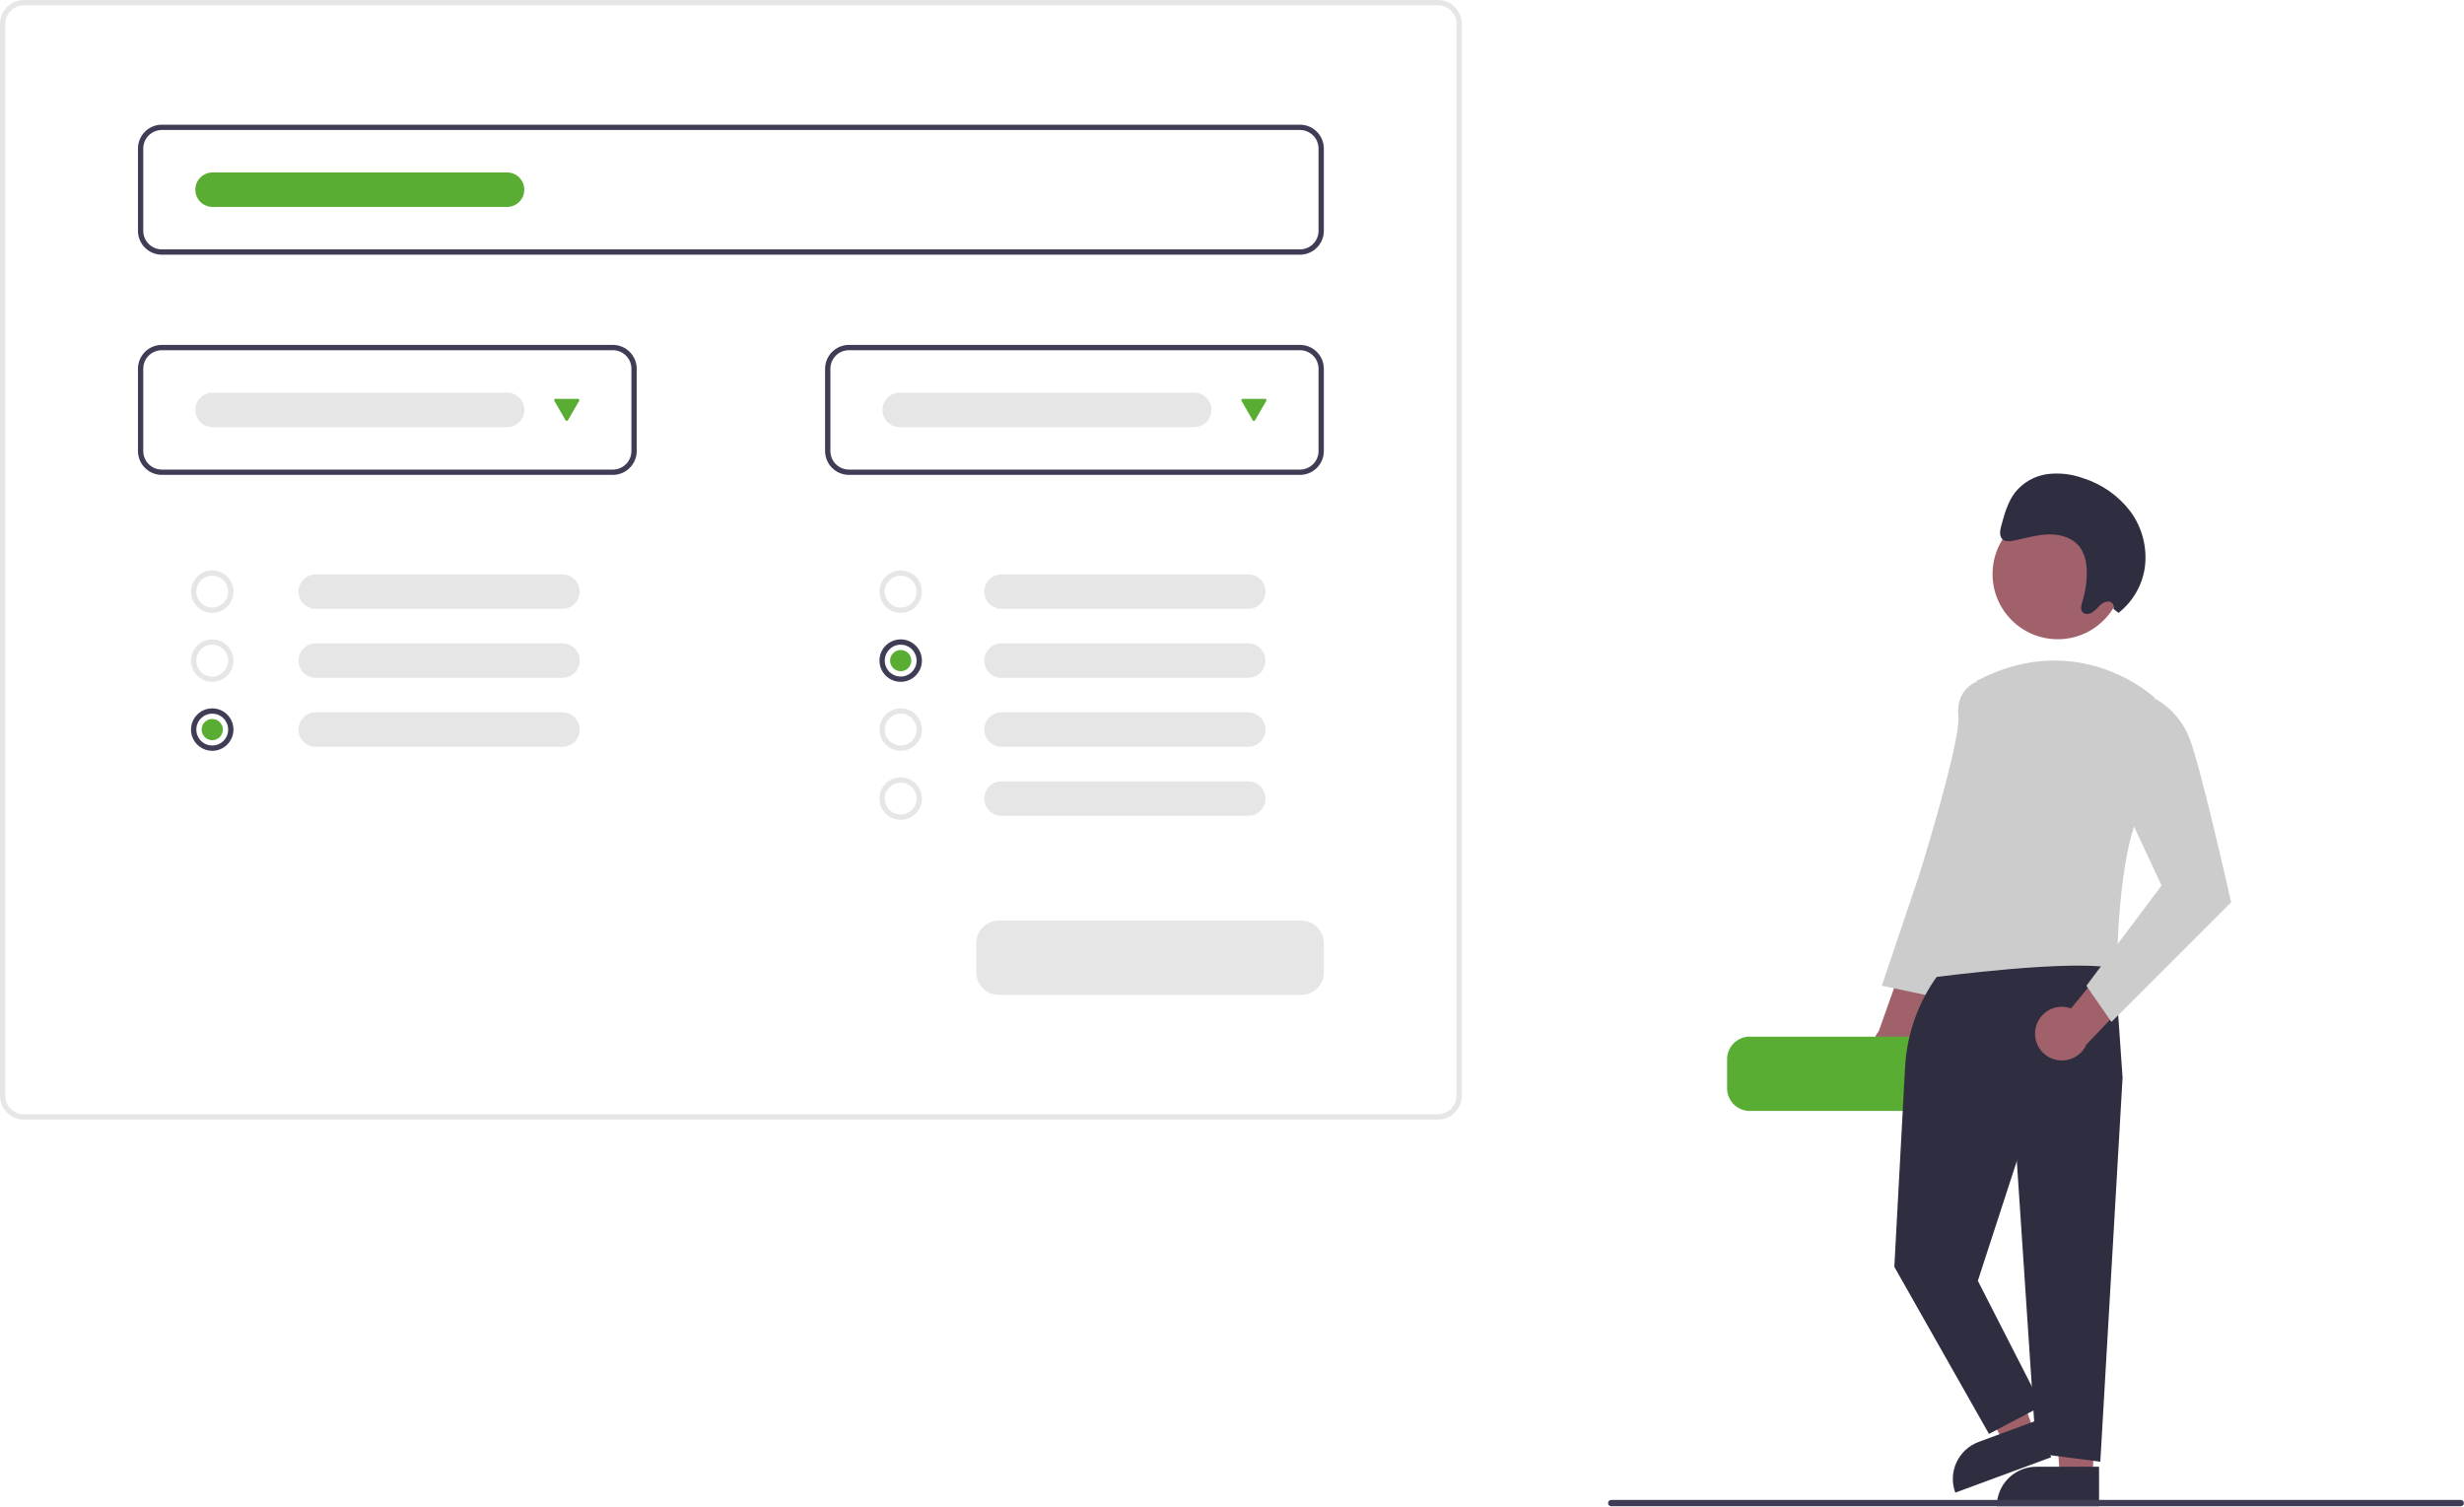
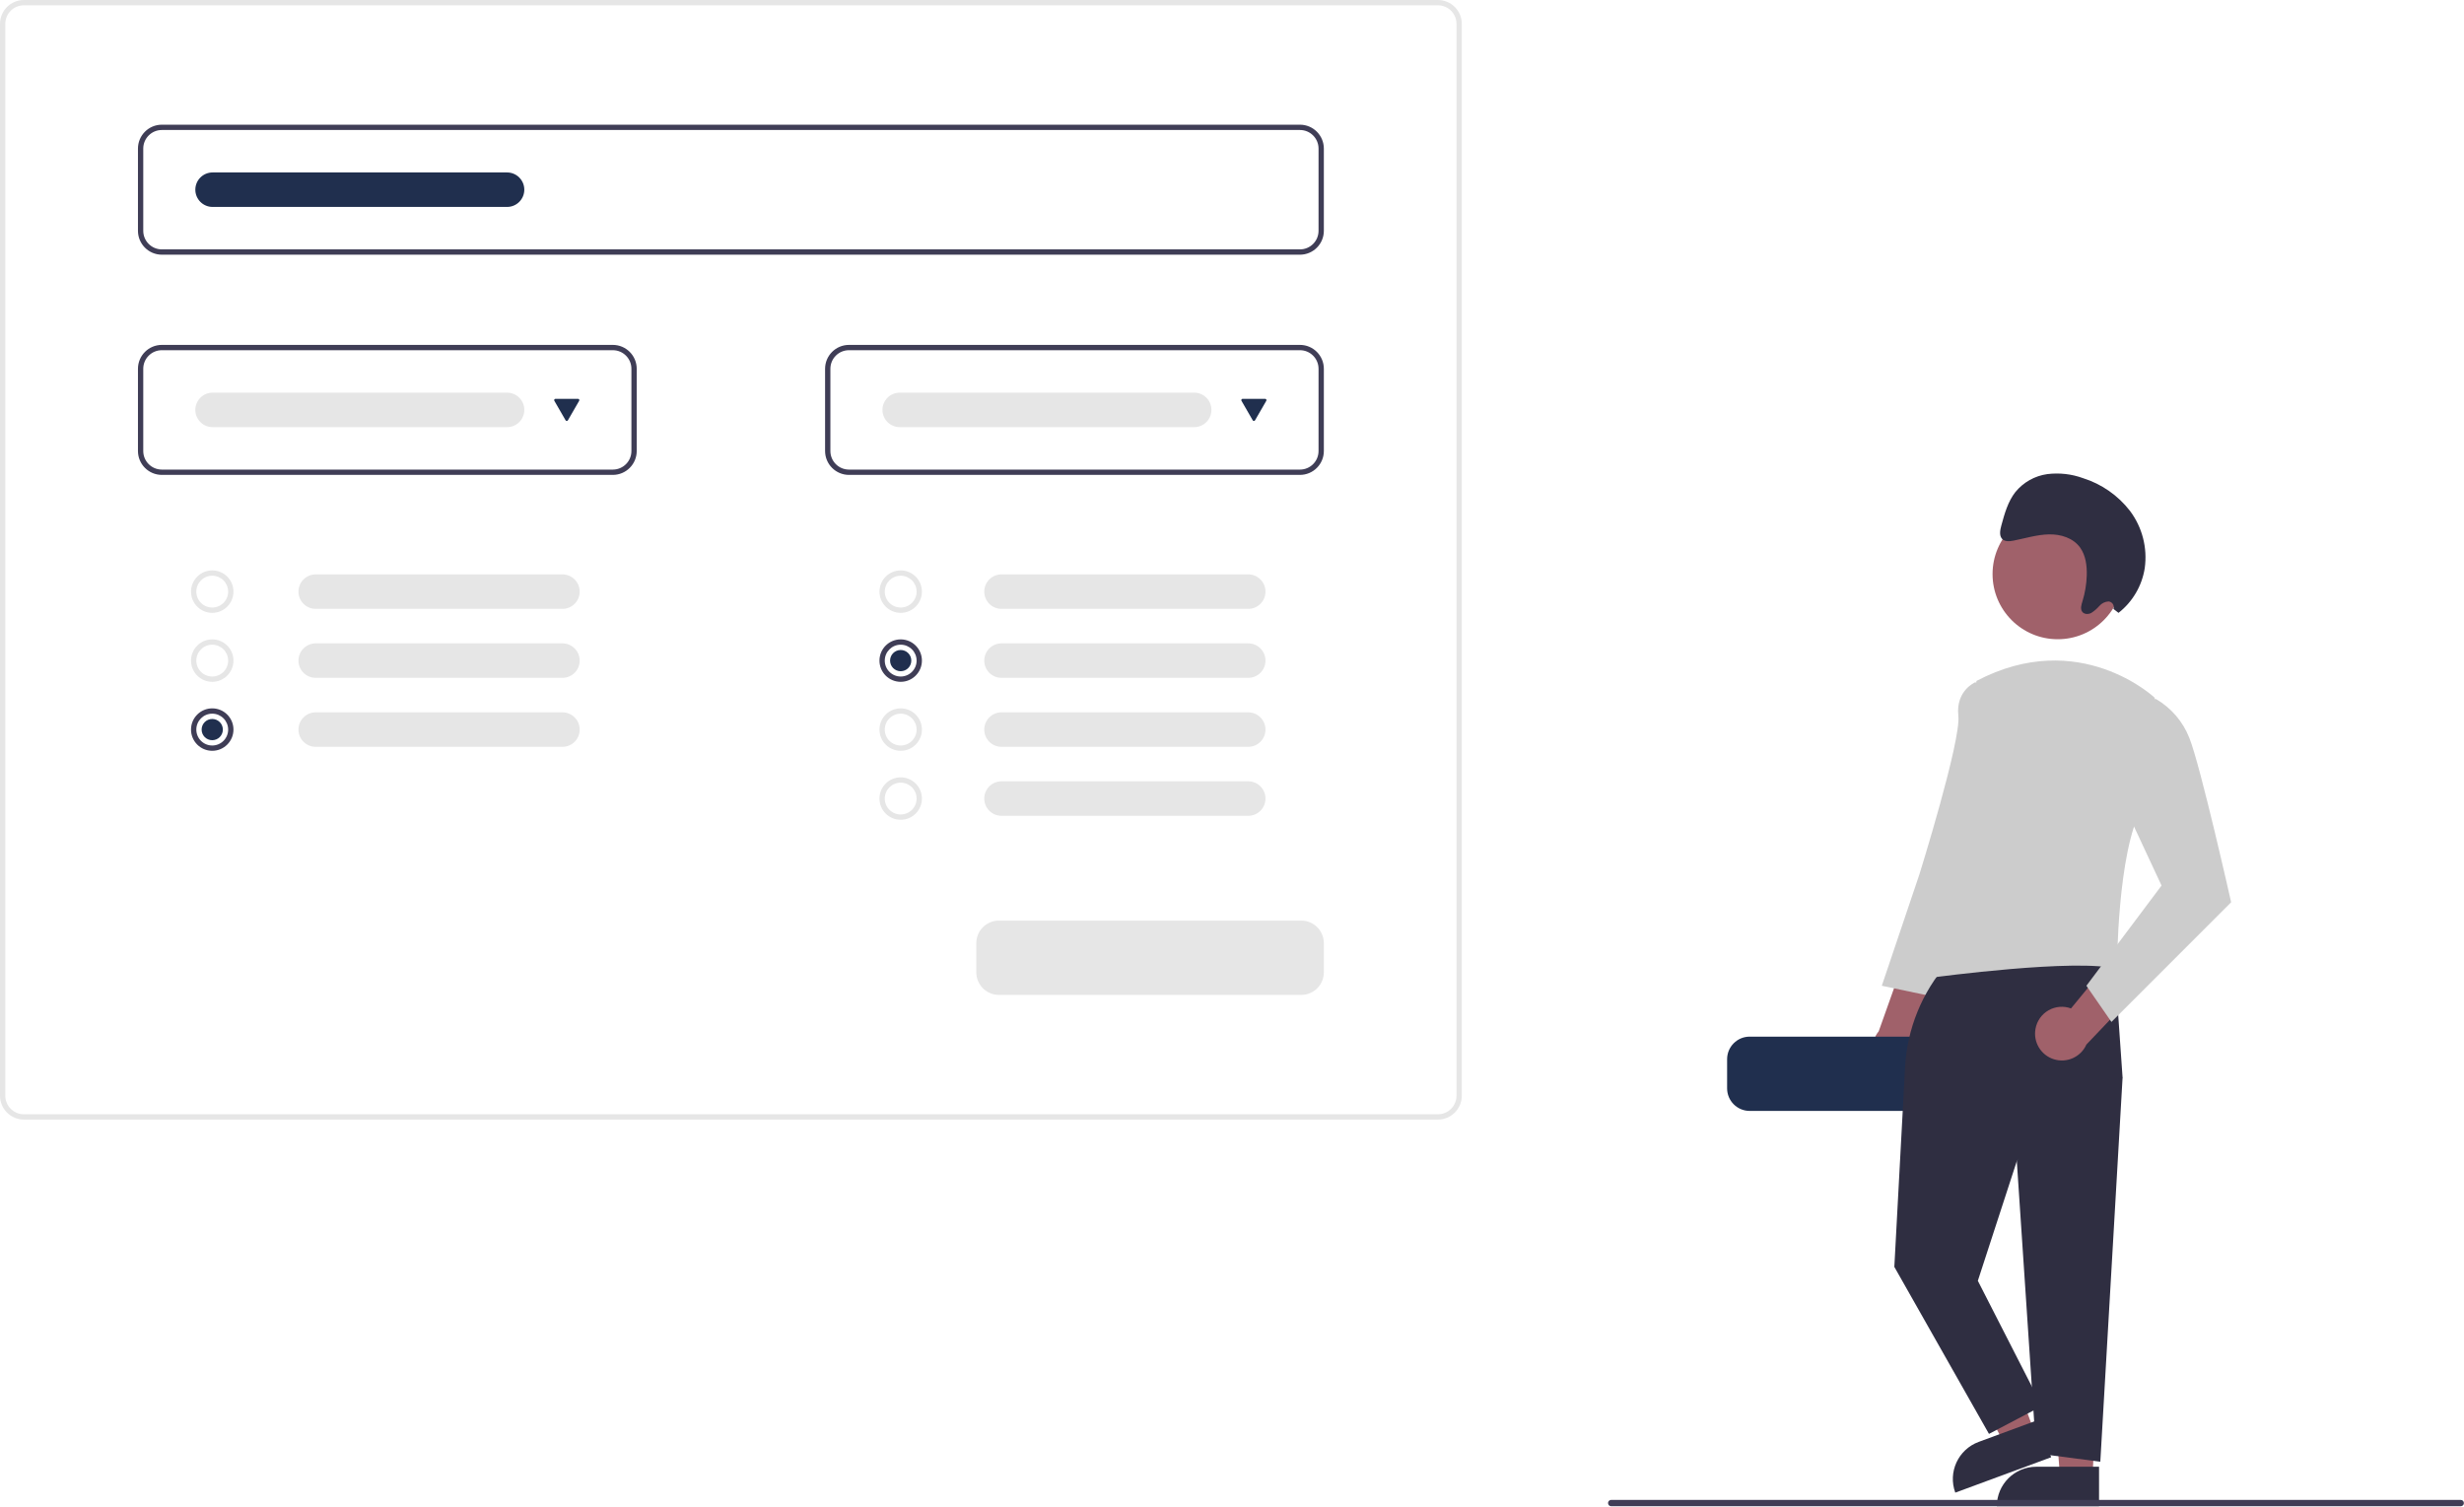
<svg xmlns="http://www.w3.org/2000/svg" data-name="Layer 1" width="928.758" height="567.737" viewBox="0 0 928.758 567.737">
  <path d="M857.744,569.264a10.056,10.056,0,0,0,.801-15.399l14.412-32.7L854.648,524.269l-10.879,30.577a10.11,10.11,0,0,0,13.975,14.419Z" transform="translate(-135.6209 -166.1317)" fill="#a0616a" />
  <path d="M885.326,424.376l-5.246-1.049s-7.344,3.148-6.295,12.59S859.097,495.72,859.097,495.72l-14.164,41.967,19.934,4.197,13.115-48.262Z" transform="translate(-135.6209 -166.1317)" fill="#ccc" />
-   <path d="M909.121,584.868h-114a8.51,8.51,0,0,1-8.5-8.5v-11a8.51,8.51,0,0,1,8.5-8.5h114a8.51,8.51,0,0,1,8.5,8.5v11A8.51,8.51,0,0,1,909.121,584.868Z" transform="translate(-135.6209 -166.1317)" fill="#58AD32" />
+   <path d="M909.121,584.868h-114a8.51,8.51,0,0,1-8.5-8.5v-11a8.51,8.51,0,0,1,8.5-8.5h114a8.51,8.51,0,0,1,8.5,8.5v11A8.51,8.51,0,0,1,909.121,584.868Z" transform="translate(-135.6209 -166.1317)" fill="#202F4E" />
  <polygon points="766.749 539.503 755.248 543.748 733.399 501.407 750.374 495.141 766.749 539.503" fill="#a0616a" />
  <path d="M883.747,707.649h23.644a0,0,0,0,1,0,0v14.887a0,0,0,0,1,0,0H868.86a0,0,0,0,1,0,0v0A14.887,14.887,0,0,1,883.747,707.649Z" transform="translate(-328.2997 185.6612) rotate(-20.26053)" fill="#2f2e41" />
  <polygon points="788.731 557.111 776.483 556.555 772.799 509.051 790.875 509.872 788.731 557.111" fill="#a0616a" />
  <path d="M767.552,552.85h23.644a0,0,0,0,1,0,0v14.887a0,0,0,0,1,0,0H752.665a0,0,0,0,1,0,0v0A14.887,14.887,0,0,1,767.552,552.85Z" fill="#2f2e41" />
  <path d="M869.589,529.294v0a64.582,64.582,0,0,0-15.886,39.06l-4.048,75.3,35.672,62.951,19.934-10.492-24.131-47.213,14.688-45.115L935.687,572.31l-3.148-45.115Z" transform="translate(-135.6209 -166.1317)" fill="#2f2e41" />
  <polygon points="789.574 401.982 800.066 406.179 791.673 550.965 767.542 547.818 760.197 437.654 789.574 401.982" fill="#2f2e41" />
  <path d="M902.869,553.899A10.056,10.056,0,0,1,916.249,546.236l22.679-27.616,5.492,17.739-22.379,23.505a10.11,10.11,0,0,1-19.173-5.965Z" transform="translate(-135.6209 -166.1317)" fill="#a0616a" />
  <circle cx="775.619" cy="216.383" r="24.561" fill="#a0616a" />
  <path d="M947.753,429.098s-28.328-26.754-67.147-6.295c0,0-9.967,101.246-16.262,111.737,0,0,54.557-7.344,69.246-3.148,0,0,0-44.065,9.443-60.852S947.753,429.098,947.753,429.098Z" transform="translate(-135.6209 -166.1317)" fill="#ccc" />
  <path d="M936.736,431.721l11.512-2.127a29.456,29.456,0,0,1,12.619,14.717c4.197,10.492,15.738,61.901,15.738,61.901l-45.115,45.115-9.443-13.639,28.328-37.77L935.687,468.442Z" transform="translate(-135.6209 -166.1317)" fill="#ccc" />
  <path d="M932.249,395.656a2.135,2.135,0,0,0-1.856-2.819,4.93,4.93,0,0,0-3.476,1.715,13.833,13.833,0,0,1-3.071,2.637c-1.188.599-2.8.514-3.477-.628-.636-1.072-.2-2.508.185-3.753a36.907,36.907,0,0,0,1.63-9.77c.111-3.7-.411-7.562-2.46-10.448-2.644-3.725-7.371-5.139-11.845-5.036s-8.875,1.484-13.307,2.357c-1.53.301-3.328.456-4.352-.73-1.088-1.261-.688-3.301-.226-5.004,1.201-4.417,2.475-8.985,5.265-12.552a18.898,18.898,0,0,1,12.061-6.79,28.938,28.938,0,0,1,13.462,1.528,36.096,36.096,0,0,1,17.683,12.319A29.236,29.236,0,0,1,944.043,380.28a26.667,26.667,0,0,1-9.886,16.855" transform="translate(-135.6209 -166.1317)" fill="#2f2e41" />
  <path d="M677.621,588.132h-533a9.01,9.01,0,0,1-9-9v-404a9.01,9.01,0,0,1,9-9h533a9.01,9.01,0,0,1,9,9v404A9.01,9.01,0,0,1,677.621,588.132Zm-533-420a7.008,7.008,0,0,0-7,7v404a7.008,7.008,0,0,0,7,7h533a7.008,7.008,0,0,0,7-7v-404a7.008,7.008,0,0,0-7-7Z" transform="translate(-135.6209 -166.1317)" fill="#e6e6e6" />
  <path d="M625.621,262.132h-429a9.01,9.01,0,0,1-9-9v-31a9.01,9.01,0,0,1,9-9h429a9.01,9.01,0,0,1,9,9v31A9.01,9.01,0,0,1,625.621,262.132Zm-429-47a7.008,7.008,0,0,0-7,7v31a7.008,7.008,0,0,0,7,7h429a7.008,7.008,0,0,0,7-7v-31a7.008,7.008,0,0,0-7-7Z" transform="translate(-135.6209 -166.1317)" fill="#3f3d56" />
  <path d="M366.621,345.132h-170a9.01,9.01,0,0,1-9-9v-31a9.01,9.01,0,0,1,9-9h170a9.01,9.01,0,0,1,9,9v31A9.01,9.01,0,0,1,366.621,345.132Zm-170-47a7.008,7.008,0,0,0-7,7v31a7.008,7.008,0,0,0,7,7h170a7.008,7.008,0,0,0,7-7v-31a7.008,7.008,0,0,0-7-7Z" transform="translate(-135.6209 -166.1317)" fill="#3f3d56" />
  <path d="M625.621,345.132h-170a9.01,9.01,0,0,1-9-9v-31a9.01,9.01,0,0,1,9-9h170a9.01,9.01,0,0,1,9,9v31A9.01,9.01,0,0,1,625.621,345.132Zm-170-47a7.008,7.008,0,0,0-7,7v31a7.008,7.008,0,0,0,7,7h170a7.008,7.008,0,0,0,7-7v-31a7.008,7.008,0,0,0-7-7Z" transform="translate(-135.6209 -166.1317)" fill="#3f3d56" />
  <path d="M626.121,541.132h-114a8.51,8.51,0,0,1-8.5-8.5v-11a8.51,8.51,0,0,1,8.5-8.5h114a8.51,8.51,0,0,1,8.5,8.5v11A8.51,8.51,0,0,1,626.121,541.132Z" transform="translate(-135.6209 -166.1317)" fill="#e6e6e6" />
  <path d="M215.621,397.132a8,8,0,1,1,8-8A8.009,8.009,0,0,1,215.621,397.132Zm0-14a6,6,0,1,0,6,6A6.007,6.007,0,0,0,215.621,383.132Z" transform="translate(-135.6209 -166.1317)" fill="#e6e6e6" />
  <path d="M215.621,423.132a8,8,0,1,1,8-8A8.009,8.009,0,0,1,215.621,423.132Zm0-14a6,6,0,1,0,6,6A6.007,6.007,0,0,0,215.621,409.132Z" transform="translate(-135.6209 -166.1317)" fill="#e6e6e6" />
  <path d="M215.621,449.132a8,8,0,1,1,8-8A8.009,8.009,0,0,1,215.621,449.132Zm0-14a6,6,0,1,0,6,6A6.007,6.007,0,0,0,215.621,435.132Z" transform="translate(-135.6209 -166.1317)" fill="#3f3d56" />
  <path d="M254.621,382.632a6.5,6.5,0,0,0,0,13h93a6.5,6.5,0,0,0,0-13Z" transform="translate(-135.6209 -166.1317)" fill="#e6e6e6" />
  <path d="M254.621,408.632a6.5,6.5,0,0,0,0,13h93a6.5,6.5,0,0,0,0-13Z" transform="translate(-135.6209 -166.1317)" fill="#e6e6e6" />
  <path d="M254.621,434.632a6.5,6.5,0,0,0,0,13h93a6.5,6.5,0,0,0,0-13Z" transform="translate(-135.6209 -166.1317)" fill="#e6e6e6" />
  <path d="M475.121,397.132a8,8,0,1,1,8-8A8.009,8.009,0,0,1,475.121,397.132Zm0-14a6,6,0,1,0,6,6A6.007,6.007,0,0,0,475.121,383.132Z" transform="translate(-135.6209 -166.1317)" fill="#e6e6e6" />
  <path d="M475.121,423.132a8,8,0,1,1,8-8A8.009,8.009,0,0,1,475.121,423.132Zm0-14a6,6,0,1,0,6,6A6.007,6.007,0,0,0,475.121,409.132Z" transform="translate(-135.6209 -166.1317)" fill="#3f3d56" />
  <path d="M475.121,449.132a8,8,0,1,1,8-8A8.009,8.009,0,0,1,475.121,449.132Zm0-14a6,6,0,1,0,6,6A6.007,6.007,0,0,0,475.121,435.132Z" transform="translate(-135.6209 -166.1317)" fill="#e6e6e6" />
  <path d="M475.121,475.132a8,8,0,1,1,8-8A8.009,8.009,0,0,1,475.121,475.132Zm0-14a6,6,0,1,0,6,6A6.007,6.007,0,0,0,475.121,461.132Z" transform="translate(-135.6209 -166.1317)" fill="#e6e6e6" />
  <path d="M513.121,382.632a6.5,6.5,0,1,0,0,13h93a6.5,6.5,0,0,0,0-13Z" transform="translate(-135.6209 -166.1317)" fill="#e6e6e6" />
  <path d="M513.121,408.632a6.5,6.5,0,1,0,0,13h93a6.5,6.5,0,0,0,0-13Z" transform="translate(-135.6209 -166.1317)" fill="#e6e6e6" />
  <path d="M513.121,434.632a6.5,6.5,0,1,0,0,13h93a6.5,6.5,0,0,0,0-13Z" transform="translate(-135.6209 -166.1317)" fill="#e6e6e6" />
  <path d="M513.121,460.632a6.5,6.5,0,1,0,0,13h93a6.5,6.5,0,0,0,0-13Z" transform="translate(-135.6209 -166.1317)" fill="#e6e6e6" />
  <path d="M215.748,314.132a6.5,6.5,0,1,0,0,13h111a6.5,6.5,0,0,0,0-13Z" transform="translate(-135.6209 -166.1317)" fill="#e6e6e6" />
-   <path d="M215.748,231.132a6.5,6.5,0,1,0,0,13h111a6.5,6.5,0,0,0,0-13Z" transform="translate(-135.6209 -166.1317)" fill="#58AD32" />
-   <path d="M345.004,316.456a.5.5,0,0,0-.433.75l4.244,7.351a.5.5,0,0,0,.866,0l4.244-7.351a.5.5,0,0,0-.433-.75Z" transform="translate(-135.6209 -166.1317)" fill="#58AD32" />
+   <path d="M215.748,231.132a6.5,6.5,0,1,0,0,13h111a6.5,6.5,0,0,0,0-13Z" transform="translate(-135.6209 -166.1317)" fill="#202F4E" />
+   <path d="M345.004,316.456a.5.5,0,0,0-.433.75l4.244,7.351a.5.5,0,0,0,.866,0l4.244-7.351a.5.5,0,0,0-.433-.75Z" transform="translate(-135.6209 -166.1317)" fill="#202F4E" />
  <path d="M474.748,314.132a6.5,6.5,0,0,0,0,13h111a6.5,6.5,0,0,0,0-13Z" transform="translate(-135.6209 -166.1317)" fill="#e6e6e6" />
-   <path d="M604.004,316.456a.5.5,0,0,0-.433.75l4.244,7.351a.5.5,0,0,0,.866,0l4.244-7.351a.5.5,0,0,0-.433-.75Z" transform="translate(-135.6209 -166.1317)" fill="#58AD32" />
-   <circle cx="339.5" cy="249" r="4" fill="#58AD32" />
-   <circle cx="80" cy="275" r="4" fill="#58AD32" />
+   <path d="M604.004,316.456a.5.5,0,0,0-.433.75l4.244,7.351a.5.5,0,0,0,.866,0l4.244-7.351a.5.5,0,0,0-.433-.75Z" transform="translate(-135.6209 -166.1317)" fill="#202F4E" />
+   <circle cx="339.5" cy="249" r="4" fill="#202F4E" />
+   <circle cx="80" cy="275" r="4" fill="#202F4E" />
  <path d="M1063.188,733.868h-320.294a1.191,1.191,0,0,1,0-2.381h320.294a1.191,1.191,0,0,1,0,2.381Z" transform="translate(-135.6209 -166.1317)" fill="#3f3d56" />
</svg>
